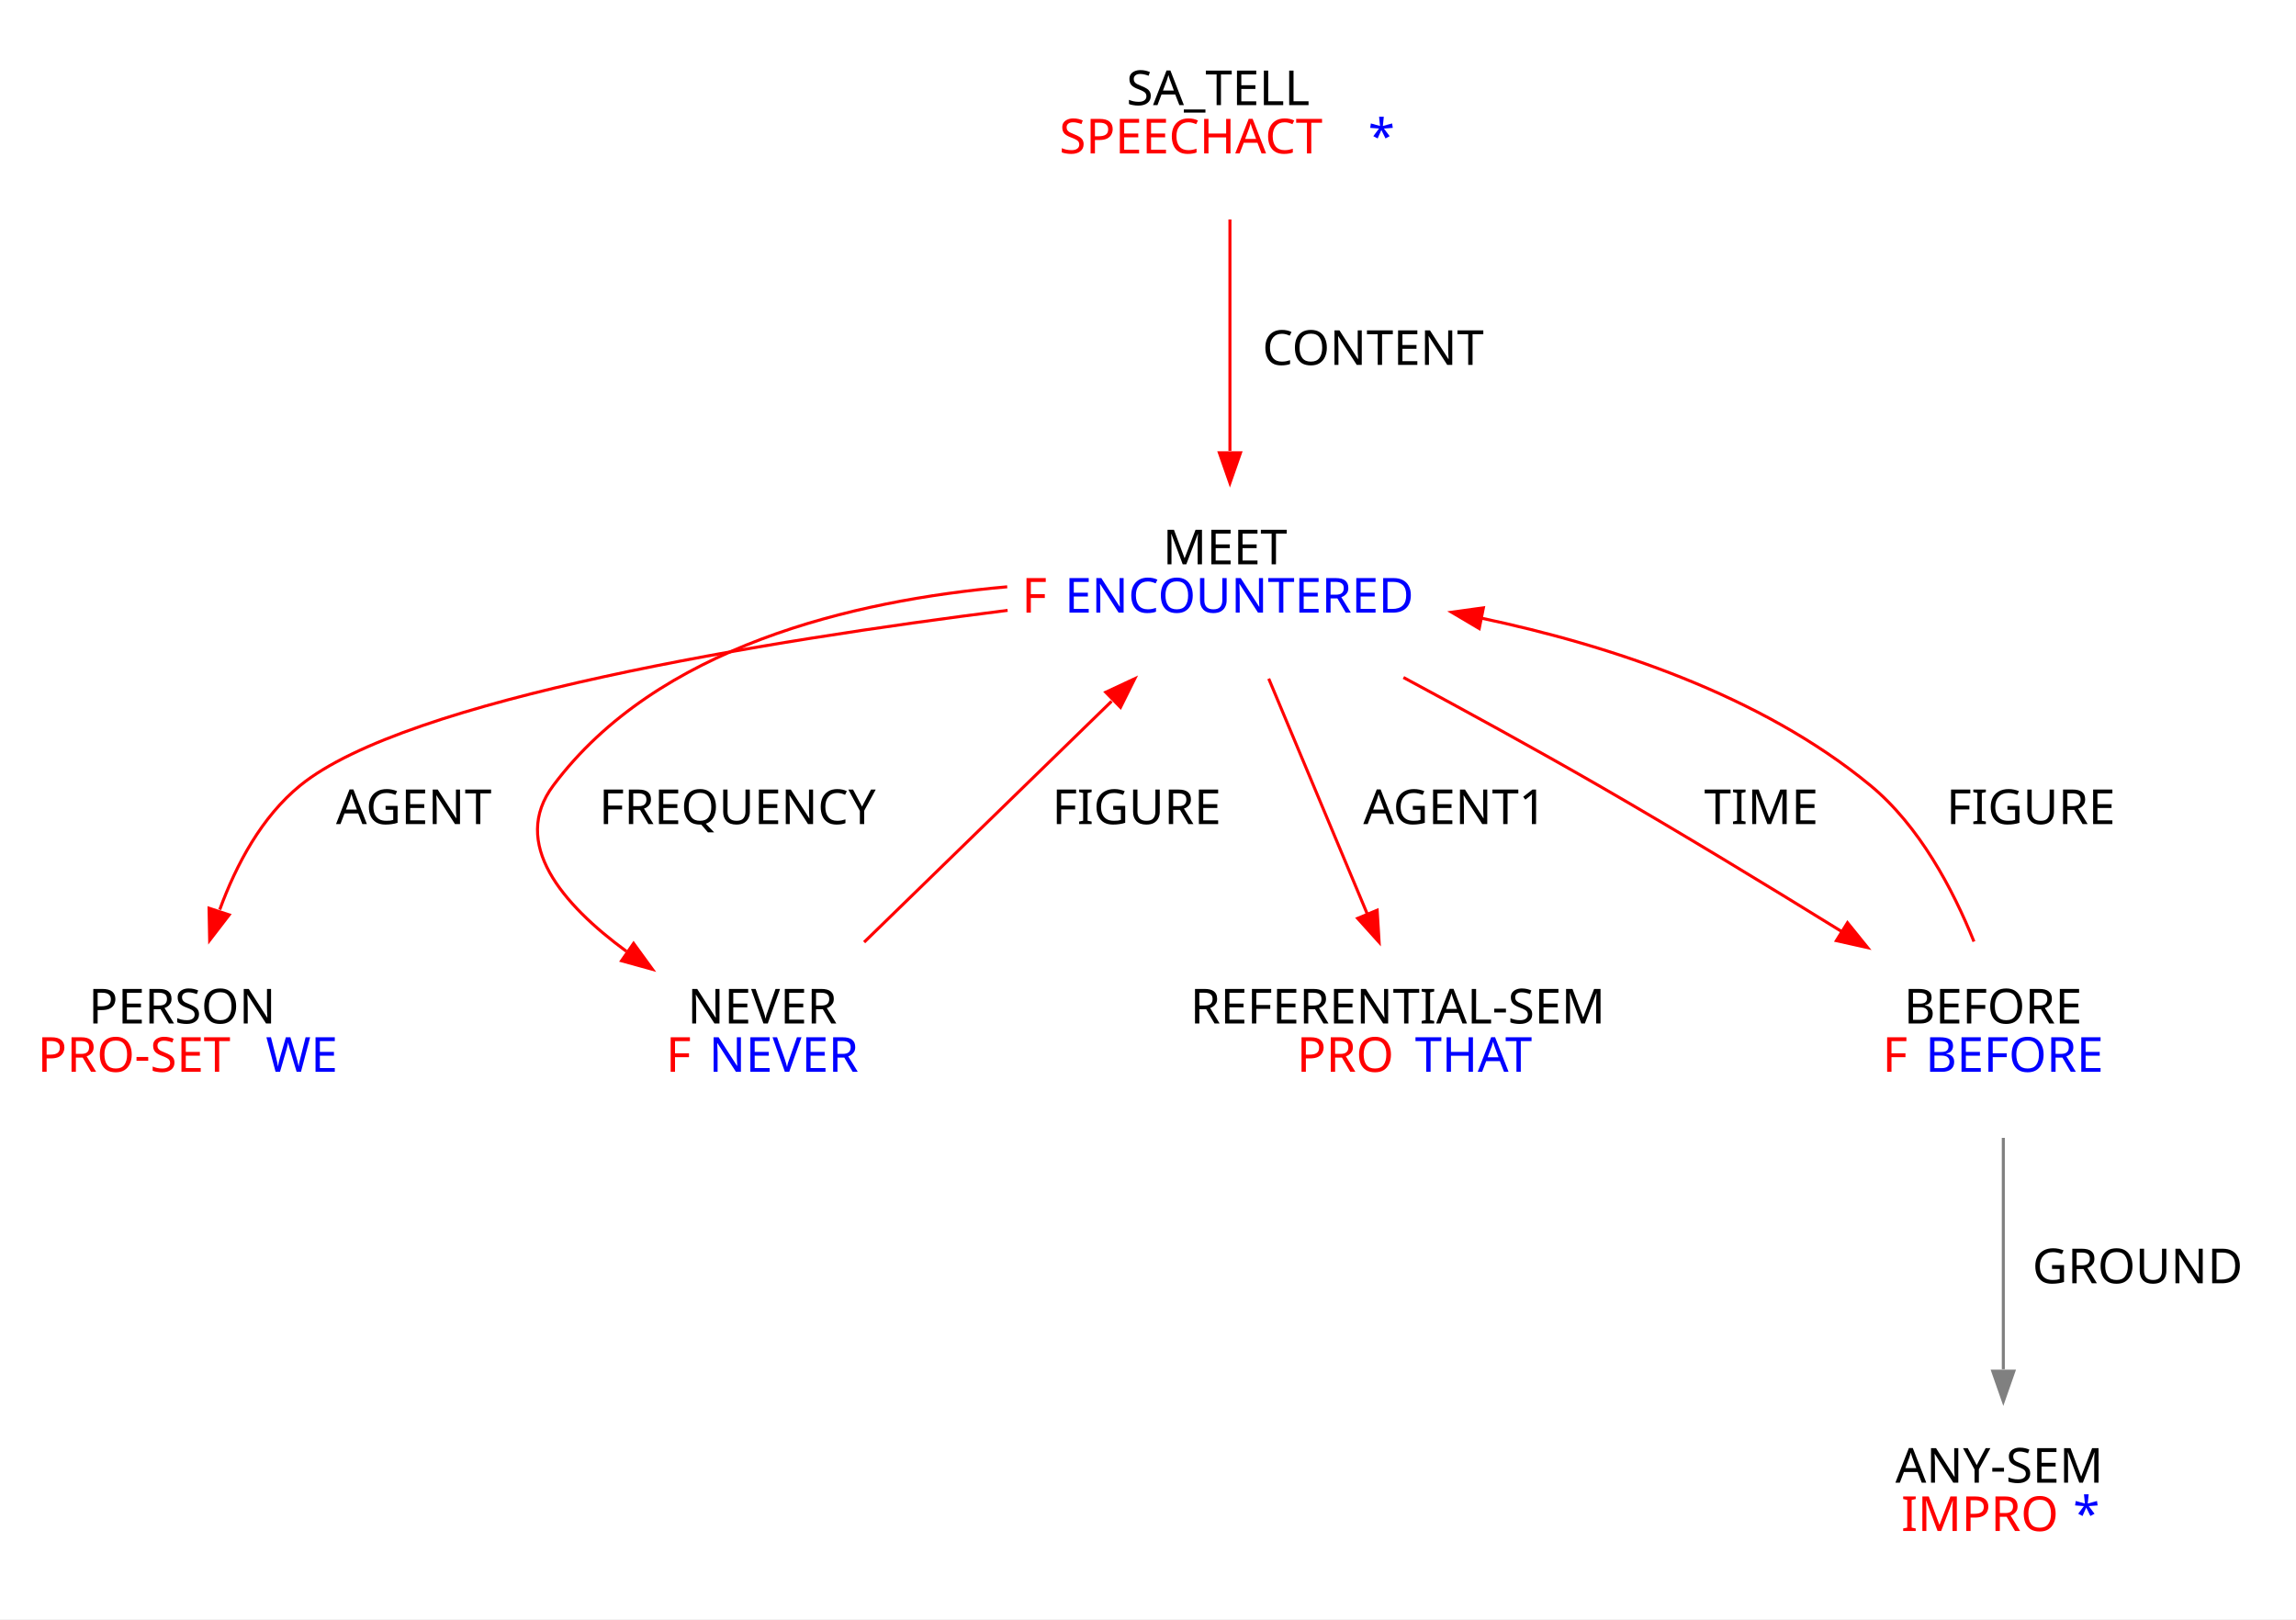
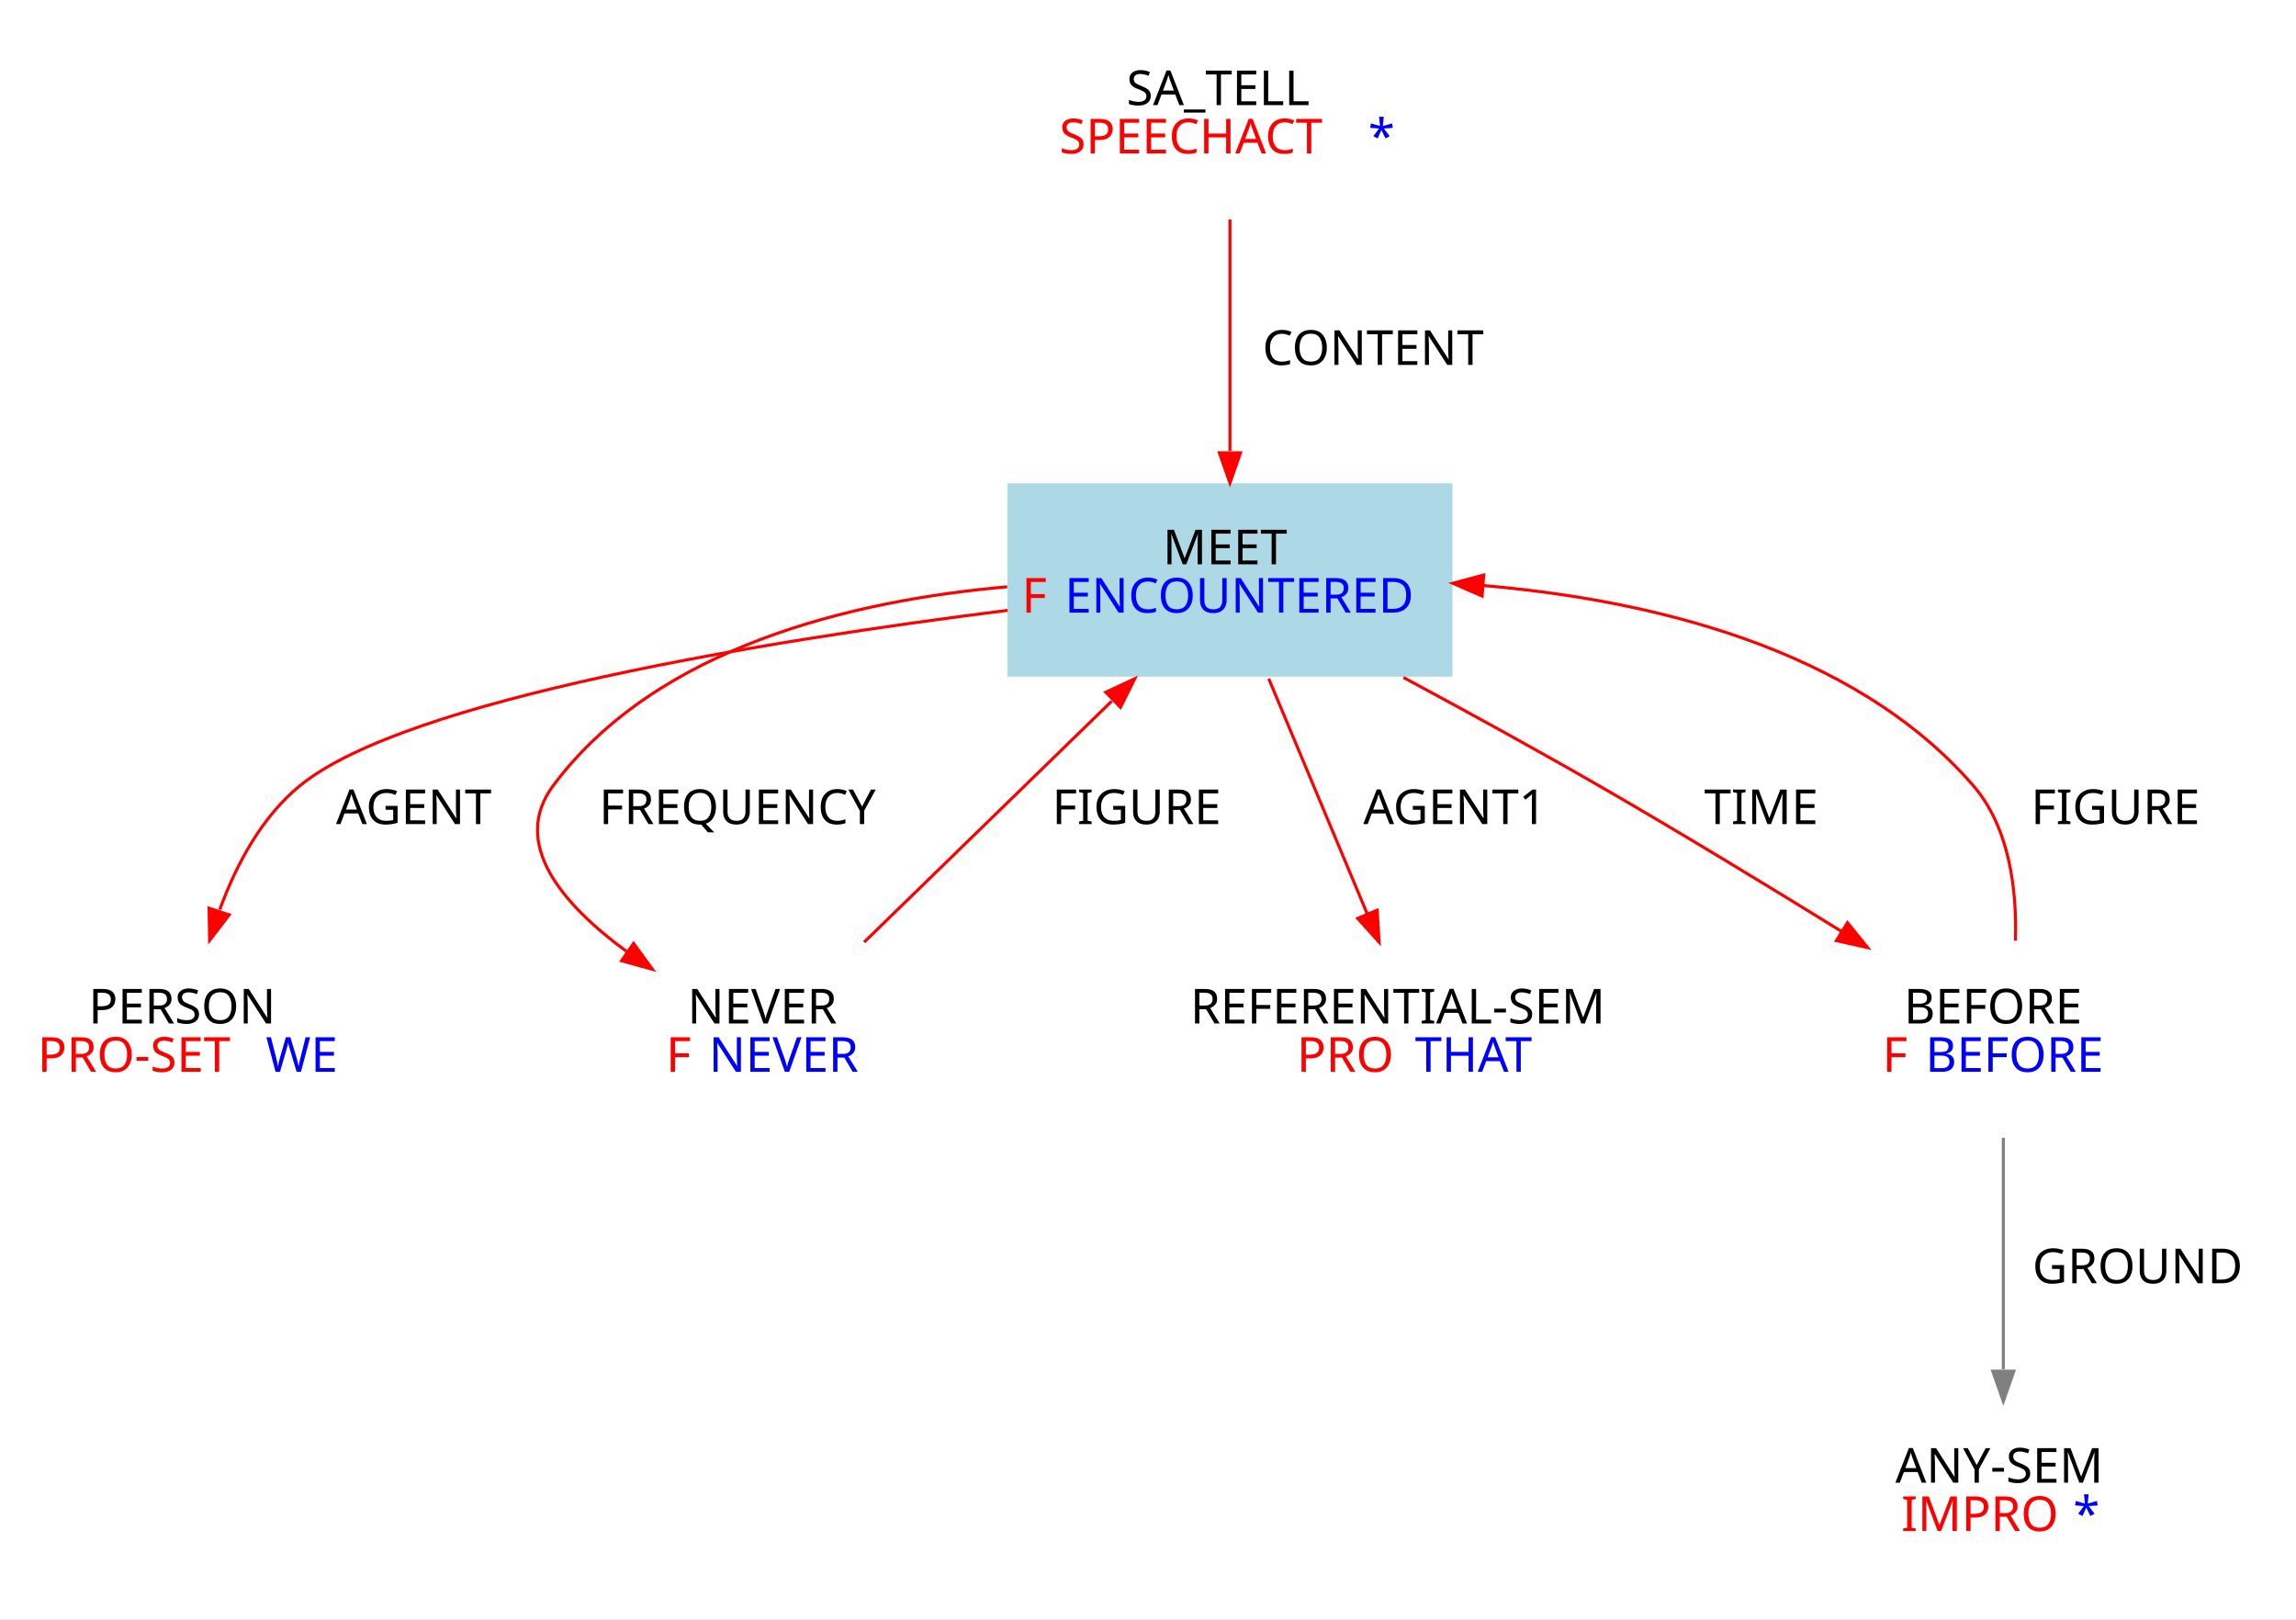
<svg xmlns="http://www.w3.org/2000/svg" xmlns:xlink="http://www.w3.org/1999/xlink" width="380pt" height="268pt" viewBox="0.00 0.00 380.00 268.00">
  <g id="graph0" class="graph" transform="scale(1 1) rotate(0) translate(4 264)">
    <polygon fill="white" stroke="transparent" points="-4,4 -4,-264 376,-264 376,4 -4,4" />
    <g id="node1" class="node">
      <g id="a_node1">
        <a xlink:href="http://trips.ihmc.us/lexicon/data/ONT::SA_TELL.xml" xlink:title="&lt;font color=&quot;green&quot;&gt;&lt;br /&gt;&lt;/font&gt; &lt;font color=&quot;black&quot;&gt;SA_TELL&lt;/font&gt; &lt;font color=&quot;green&quot;&gt;&lt;br /&gt;&lt;/font&gt; &lt;font color=&quot;red&quot;&gt;SPEECHACT&lt;/font&gt; &lt;font color=&quot;blue&quot;&gt;* &lt;/font&gt; &lt;font color=&quot;green&quot;&gt;&lt;br /&gt; &lt;/font&gt;">
          <text text-anchor="start" x="180.21" y="-246.6" font-family="Work Sans" font-size="8.00"> </text>
          <text text-anchor="start" x="182.44" y="-246.6" font-family="Work Sans" font-size="8.00">SA_TELL</text>
          <text text-anchor="start" x="216.68" y="-246.6" font-family="Work Sans" font-size="8.00"> </text>
          <text text-anchor="start" x="169.11" y="-238.6" font-family="Work Sans" font-size="8.00"> </text>
          <text text-anchor="start" x="171.33" y="-238.6" font-family="Work Sans" font-size="8.00" fill="red">SPEECHACT</text>
          <text text-anchor="start" x="220.23" y="-238.6" font-family="Work Sans" font-size="8.00"> </text>
          <text text-anchor="start" x="222.45" y="-238.6" font-family="Work Sans" font-size="8.00" fill="blue">* </text>
          <text text-anchor="start" x="227.79" y="-238.6" font-family="Work Sans" font-size="8.00"> </text>
          <text text-anchor="start" x="198.45" y="-230.6" font-family="Work Sans" font-size="8.00" fill="green"> </text>
        </a>
      </g>
    </g>
    <g id="node2" class="node">
      <g id="a_node2">
        <a xlink:href="http://trips.ihmc.us/lexicon/data/ONT::MEET.xml" xlink:title="&lt;font color=&quot;green&quot;&gt;&lt;br /&gt;&lt;/font&gt; &lt;font color=&quot;black&quot;&gt;MEET&lt;/font&gt; &lt;font color=&quot;green&quot;&gt;&lt;br /&gt;&lt;/font&gt; &lt;font color=&quot;red&quot;&gt;F&lt;/font&gt; &lt;font color=&quot;blue&quot;&gt;ENCOUNTERED&lt;/font&gt; &lt;font color=&quot;green&quot;&gt;&lt;br /&gt; &lt;/font&gt;">
+           <polygon fill="lightblue" stroke="transparent" points="236.39,-184 162.72,-184 162.72,-152 236.39,-152 236.39,-184" />
          <text text-anchor="start" x="186.22" y="-170.6" font-family="Work Sans" font-size="8.00"> </text>
          <text text-anchor="start" x="188.45" y="-170.6" font-family="Work Sans" font-size="8.00">MEET</text>
          <text text-anchor="start" x="210.67" y="-170.6" font-family="Work Sans" font-size="8.00"> </text>
          <text text-anchor="start" x="162.89" y="-162.6" font-family="Work Sans" font-size="8.00"> </text>
          <text text-anchor="start" x="165.11" y="-162.6" font-family="Work Sans" font-size="8.00" fill="red">F</text>
          <text text-anchor="start" x="170" y="-162.6" font-family="Work Sans" font-size="8.00"> </text>
          <text text-anchor="start" x="172.22" y="-162.6" font-family="Work Sans" font-size="8.00" fill="blue">ENCOUNTERED</text>
          <text text-anchor="start" x="234" y="-162.6" font-family="Work Sans" font-size="8.00"> </text>
          <text text-anchor="start" x="198.45" y="-154.6" font-family="Work Sans" font-size="8.00" fill="green"> </text>
        </a>
      </g>
    </g>
-     <g id="edge8" class="edge">
+     <g id="edge7" class="edge">
      <path fill="none" stroke="red" stroke-width="0.5" d="M199.56,-227.67C199.56,-216.58 199.56,-201.49 199.56,-189.38" />
      <polygon fill="red" stroke="red" stroke-width="0.5" points="201.31,-189.06 199.56,-184.06 197.81,-189.06 201.31,-189.06" />
      <text text-anchor="middle" x="223.26" y="-203.6" font-family="Work Sans" font-size="8.00"> CONTENT   </text>
    </g>
    <g id="node3" class="node">
      <g id="a_node3">
        <a xlink:href="http://trips.ihmc.us/lexicon/data/ONT::PERSON.xml" xlink:title="&lt;font color=&quot;green&quot;&gt;&lt;br /&gt;&lt;/font&gt; &lt;font color=&quot;black&quot;&gt;PERSON&lt;/font&gt; &lt;font color=&quot;green&quot;&gt;&lt;br /&gt;&lt;/font&gt; &lt;font color=&quot;red&quot;&gt;PRO-SET&lt;/font&gt; &lt;font color=&quot;blue&quot;&gt;WE&lt;/font&gt; &lt;font color=&quot;green&quot;&gt;&lt;br /&gt; &lt;/font&gt;">
          <text text-anchor="start" x="8.44" y="-94.6" font-family="Work Sans" font-size="8.00"> </text>
          <text text-anchor="start" x="10.66" y="-94.6" font-family="Work Sans" font-size="8.00">PERSON</text>
          <text text-anchor="start" x="44.45" y="-94.6" font-family="Work Sans" font-size="8.00"> </text>
          <text text-anchor="start" x="0" y="-86.6" font-family="Work Sans" font-size="8.00"> </text>
          <text text-anchor="start" x="2.22" y="-86.6" font-family="Work Sans" font-size="8.00" fill="red">PRO-SET</text>
          <text text-anchor="start" x="37.78" y="-86.6" font-family="Work Sans" font-size="8.00"> </text>
          <text text-anchor="start" x="40" y="-86.6" font-family="Work Sans" font-size="8.00" fill="blue">WE</text>
          <text text-anchor="start" x="52.89" y="-86.6" font-family="Work Sans" font-size="8.00"> </text>
          <text text-anchor="start" x="26.45" y="-78.6" font-family="Work Sans" font-size="8.00" fill="green"> </text>
        </a>
      </g>
    </g>
-     <g id="edge1" class="edge">
+     <g id="edge4" class="edge">
      <path fill="none" stroke="red" stroke-width="0.5" d="M162.76,-162.98C123.11,-157.99 63.33,-148.35 45.69,-134 39.31,-128.81 35.11,-120.93 32.37,-113.45" />
      <polygon fill="red" stroke="red" stroke-width="0.5" points="33.93,-112.58 30.7,-108.38 30.6,-113.68 33.93,-112.58" />
      <text text-anchor="middle" x="64.49" y="-127.6" font-family="Work Sans" font-size="8.00"> AGENT   </text>
    </g>
    <g id="node4" class="node">
      <g id="a_node4">
        <a xlink:href="http://trips.ihmc.us/lexicon/data/ONT::NEVER.xml" xlink:title="&lt;font color=&quot;green&quot;&gt;&lt;br /&gt;&lt;/font&gt; &lt;font color=&quot;black&quot;&gt;NEVER&lt;/font&gt; &lt;font color=&quot;green&quot;&gt;&lt;br /&gt;&lt;/font&gt; &lt;font color=&quot;red&quot;&gt;F&lt;/font&gt; &lt;font color=&quot;blue&quot;&gt;NEVER&lt;/font&gt; &lt;font color=&quot;green&quot;&gt;&lt;br /&gt; &lt;/font&gt;">
          <text text-anchor="start" x="107.55" y="-94.6" font-family="Work Sans" font-size="8.00"> </text>
          <text text-anchor="start" x="109.78" y="-94.6" font-family="Work Sans" font-size="8.00">NEVER</text>
          <text text-anchor="start" x="137.34" y="-94.6" font-family="Work Sans" font-size="8.00"> </text>
          <text text-anchor="start" x="104" y="-86.6" font-family="Work Sans" font-size="8.00"> </text>
          <text text-anchor="start" x="106.22" y="-86.6" font-family="Work Sans" font-size="8.00" fill="red">F</text>
          <text text-anchor="start" x="111.11" y="-86.6" font-family="Work Sans" font-size="8.00"> </text>
          <text text-anchor="start" x="113.33" y="-86.6" font-family="Work Sans" font-size="8.00" fill="blue">NEVER</text>
          <text text-anchor="start" x="140.89" y="-86.6" font-family="Work Sans" font-size="8.00"> </text>
          <text text-anchor="start" x="122.45" y="-78.6" font-family="Work Sans" font-size="8.00" fill="green"> </text>
        </a>
      </g>
    </g>
-     <g id="edge6" class="edge">
+     <g id="edge2" class="edge">
      <path fill="none" stroke="red" stroke-width="0.5" d="M162.7,-166.88C137.15,-164.63 104.75,-156.97 87.58,-134 80.42,-124.43 89.07,-114.32 99.68,-106.54" />
      <polygon fill="red" stroke="red" stroke-width="0.5" points="100.86,-107.86 103.98,-103.57 98.87,-104.98 100.86,-107.86" />
      <text text-anchor="middle" x="118.04" y="-127.6" font-family="Work Sans" font-size="8.00"> FREQUENCY   </text>
    </g>
    <g id="node5" class="node">
      <g id="a_node5">
        <a xlink:href="http://trips.ihmc.us/lexicon/data/ONT::REFERENTIAL-SEM.xml" xlink:title="&lt;font color=&quot;green&quot;&gt;&lt;br /&gt;&lt;/font&gt; &lt;font color=&quot;black&quot;&gt;REFERENTIAL-SEM&lt;/font&gt; &lt;font color=&quot;green&quot;&gt;&lt;br /&gt;&lt;/font&gt; &lt;font color=&quot;red&quot;&gt;PRO&lt;/font&gt; &lt;font color=&quot;blue&quot;&gt;THAT&lt;/font&gt; &lt;font color=&quot;green&quot;&gt;&lt;br /&gt; &lt;/font&gt;">
          <text text-anchor="start" x="190.77" y="-94.6" font-family="Work Sans" font-size="8.00"> </text>
          <text text-anchor="start" x="193" y="-94.6" font-family="Work Sans" font-size="8.00">REFERENTIAL-SEM</text>
          <text text-anchor="start" x="268.12" y="-94.6" font-family="Work Sans" font-size="8.00"> </text>
          <text text-anchor="start" x="208.41" y="-86.6" font-family="Work Sans" font-size="8.00"> </text>
          <text text-anchor="start" x="210.63" y="-86.6" font-family="Work Sans" font-size="8.00" fill="red">PRO</text>
          <text text-anchor="start" x="227.96" y="-86.6" font-family="Work Sans" font-size="8.00"> </text>
          <text text-anchor="start" x="230.19" y="-86.6" font-family="Work Sans" font-size="8.00" fill="blue">THAT</text>
          <text text-anchor="start" x="250.48" y="-86.6" font-family="Work Sans" font-size="8.00"> </text>
          <text text-anchor="start" x="229.45" y="-78.6" font-family="Work Sans" font-size="8.00" fill="green"> </text>
        </a>
      </g>
    </g>
-     <g id="edge4" class="edge">
+     <g id="edge8" class="edge">
      <path fill="none" stroke="red" stroke-width="0.5" d="M205.98,-151.67C210.71,-140.38 217.18,-124.94 222.29,-112.73" />
      <polygon fill="red" stroke="red" stroke-width="0.5" points="223.93,-113.35 224.25,-108.06 220.7,-112 223.93,-113.35" />
      <text text-anchor="middle" x="236.79" y="-127.6" font-family="Work Sans" font-size="8.00"> AGENT1   </text>
    </g>
    <g id="node6" class="node">
      <g id="a_node6">
        <a xlink:href="http://trips.ihmc.us/lexicon/data/ONT::BEFORE.xml" xlink:title="&lt;font color=&quot;green&quot;&gt;&lt;br /&gt;&lt;/font&gt; &lt;font color=&quot;black&quot;&gt;BEFORE&lt;/font&gt; &lt;font color=&quot;green&quot;&gt;&lt;br /&gt;&lt;/font&gt; &lt;font color=&quot;red&quot;&gt;F&lt;/font&gt; &lt;font color=&quot;blue&quot;&gt;BEFORE&lt;/font&gt; &lt;font color=&quot;green&quot;&gt;&lt;br /&gt; &lt;/font&gt;">
          <text text-anchor="start" x="308.89" y="-94.6" font-family="Work Sans" font-size="8.00"> </text>
          <text text-anchor="start" x="311.11" y="-94.6" font-family="Work Sans" font-size="8.00">BEFORE</text>
          <text text-anchor="start" x="344" y="-94.6" font-family="Work Sans" font-size="8.00"> </text>
          <text text-anchor="start" x="305.33" y="-86.6" font-family="Work Sans" font-size="8.00"> </text>
          <text text-anchor="start" x="307.55" y="-86.6" font-family="Work Sans" font-size="8.00" fill="red">F</text>
          <text text-anchor="start" x="312.44" y="-86.6" font-family="Work Sans" font-size="8.00"> </text>
          <text text-anchor="start" x="314.66" y="-86.6" font-family="Work Sans" font-size="8.00" fill="blue">BEFORE</text>
          <text text-anchor="start" x="347.56" y="-86.6" font-family="Work Sans" font-size="8.00"> </text>
          <text text-anchor="start" x="326.45" y="-78.6" font-family="Work Sans" font-size="8.00" fill="green"> </text>
        </a>
      </g>
    </g>
-     <g id="edge3" class="edge">
+     <g id="edge6" class="edge">
      <path fill="none" stroke="red" stroke-width="0.5" d="M228.28,-151.87C238.53,-146.36 250.12,-140.01 260.56,-134 273.92,-126.3 288.56,-117.4 300.73,-109.87" />
      <polygon fill="red" stroke="red" stroke-width="0.5" points="301.77,-111.28 305.1,-107.16 299.93,-108.31 301.77,-111.28" />
      <text text-anchor="middle" x="287.49" y="-127.6" font-family="Work Sans" font-size="8.00"> TIME   </text>
    </g>
-     <g id="edge7" class="edge">
+     <g id="edge3" class="edge">
      <path fill="none" stroke="red" stroke-width="0.5" d="M139.02,-108.06C150.85,-119.58 167.24,-135.53 179.98,-147.94" />
      <polygon fill="red" stroke="red" stroke-width="0.5" points="179.01,-149.43 183.81,-151.67 181.45,-146.93 179.01,-149.43" />
      <text text-anchor="middle" x="184.11" y="-127.6" font-family="Work Sans" font-size="8.00"> FIGURE   </text>
    </g>
-     <g id="edge5" class="edge">
-       <path fill="none" stroke="red" stroke-width="0.5" d="M322.7,-108.16C319.2,-116.85 313.66,-127.31 305.56,-134 287.39,-148.99 262.42,-157.19 241.27,-161.67" />
-       <polygon fill="red" stroke="red" stroke-width="0.5" points="240.82,-159.97 236.26,-162.67 241.51,-163.4 240.82,-159.97" />
-       <text text-anchor="middle" x="332.11" y="-127.6" font-family="Work Sans" font-size="8.00"> FIGURE   </text>
+     <g id="edge1" class="edge">
+       <path fill="none" stroke="red" stroke-width="0.5" d="M329.57,-108.3C329.82,-116.82 328.57,-127.07 322.56,-134 302.63,-156.95 268.65,-164.76 241.44,-167.09" />
+       <polygon fill="red" stroke="red" stroke-width="0.5" points="241.3,-165.34 236.45,-167.46 241.56,-168.83 241.3,-165.34" />
+       <text text-anchor="middle" x="346.11" y="-127.6" font-family="Work Sans" font-size="8.00"> FIGURE   </text>
    </g>
    <g id="node7" class="node">
      <g id="a_node7">
        <a xlink:href="http://trips.ihmc.us/lexicon/data/ONT::ANY-SEM.xml" xlink:title="&lt;font color=&quot;green&quot;&gt;&lt;br /&gt;&lt;/font&gt; &lt;font color=&quot;black&quot;&gt;ANY-SEM&lt;/font&gt; &lt;font color=&quot;green&quot;&gt;&lt;br /&gt;&lt;/font&gt; &lt;font color=&quot;red&quot;&gt;IMPRO&lt;/font&gt; &lt;font color=&quot;blue&quot;&gt;* &lt;/font&gt; &lt;font color=&quot;green&quot;&gt;&lt;br /&gt; &lt;/font&gt;">
          <text text-anchor="start" x="307.48" y="-18.6" font-family="Work Sans" font-size="8.00"> </text>
          <text text-anchor="start" x="309.7" y="-18.6" font-family="Work Sans" font-size="8.00">ANY-SEM</text>
          <text text-anchor="start" x="345.41" y="-18.6" font-family="Work Sans" font-size="8.00"> </text>
          <text text-anchor="start" x="308.44" y="-10.6" font-family="Work Sans" font-size="8.00"> </text>
          <text text-anchor="start" x="310.67" y="-10.6" font-family="Work Sans" font-size="8.00" fill="red">IMPRO</text>
          <text text-anchor="start" x="336.89" y="-10.6" font-family="Work Sans" font-size="8.00"> </text>
          <text text-anchor="start" x="339.11" y="-10.6" font-family="Work Sans" font-size="8.00" fill="blue">* </text>
          <text text-anchor="start" x="344.45" y="-10.6" font-family="Work Sans" font-size="8.00"> </text>
          <text text-anchor="start" x="326.45" y="-2.6" font-family="Work Sans" font-size="8.00" fill="green"> </text>
        </a>
      </g>
    </g>
-     <g id="edge2" class="edge">
+     <g id="edge5" class="edge">
      <path fill="none" stroke="grey" stroke-width="0.5" d="M327.56,-75.67C327.56,-64.58 327.56,-49.49 327.56,-37.38" />
      <polygon fill="grey" stroke="grey" stroke-width="0.5" points="329.31,-37.06 327.56,-32.06 325.81,-37.06 329.31,-37.06" />
      <text text-anchor="middle" x="349.78" y="-51.6" font-family="Work Sans" font-size="8.00"> GROUND   </text>
    </g>
  </g>
</svg>
